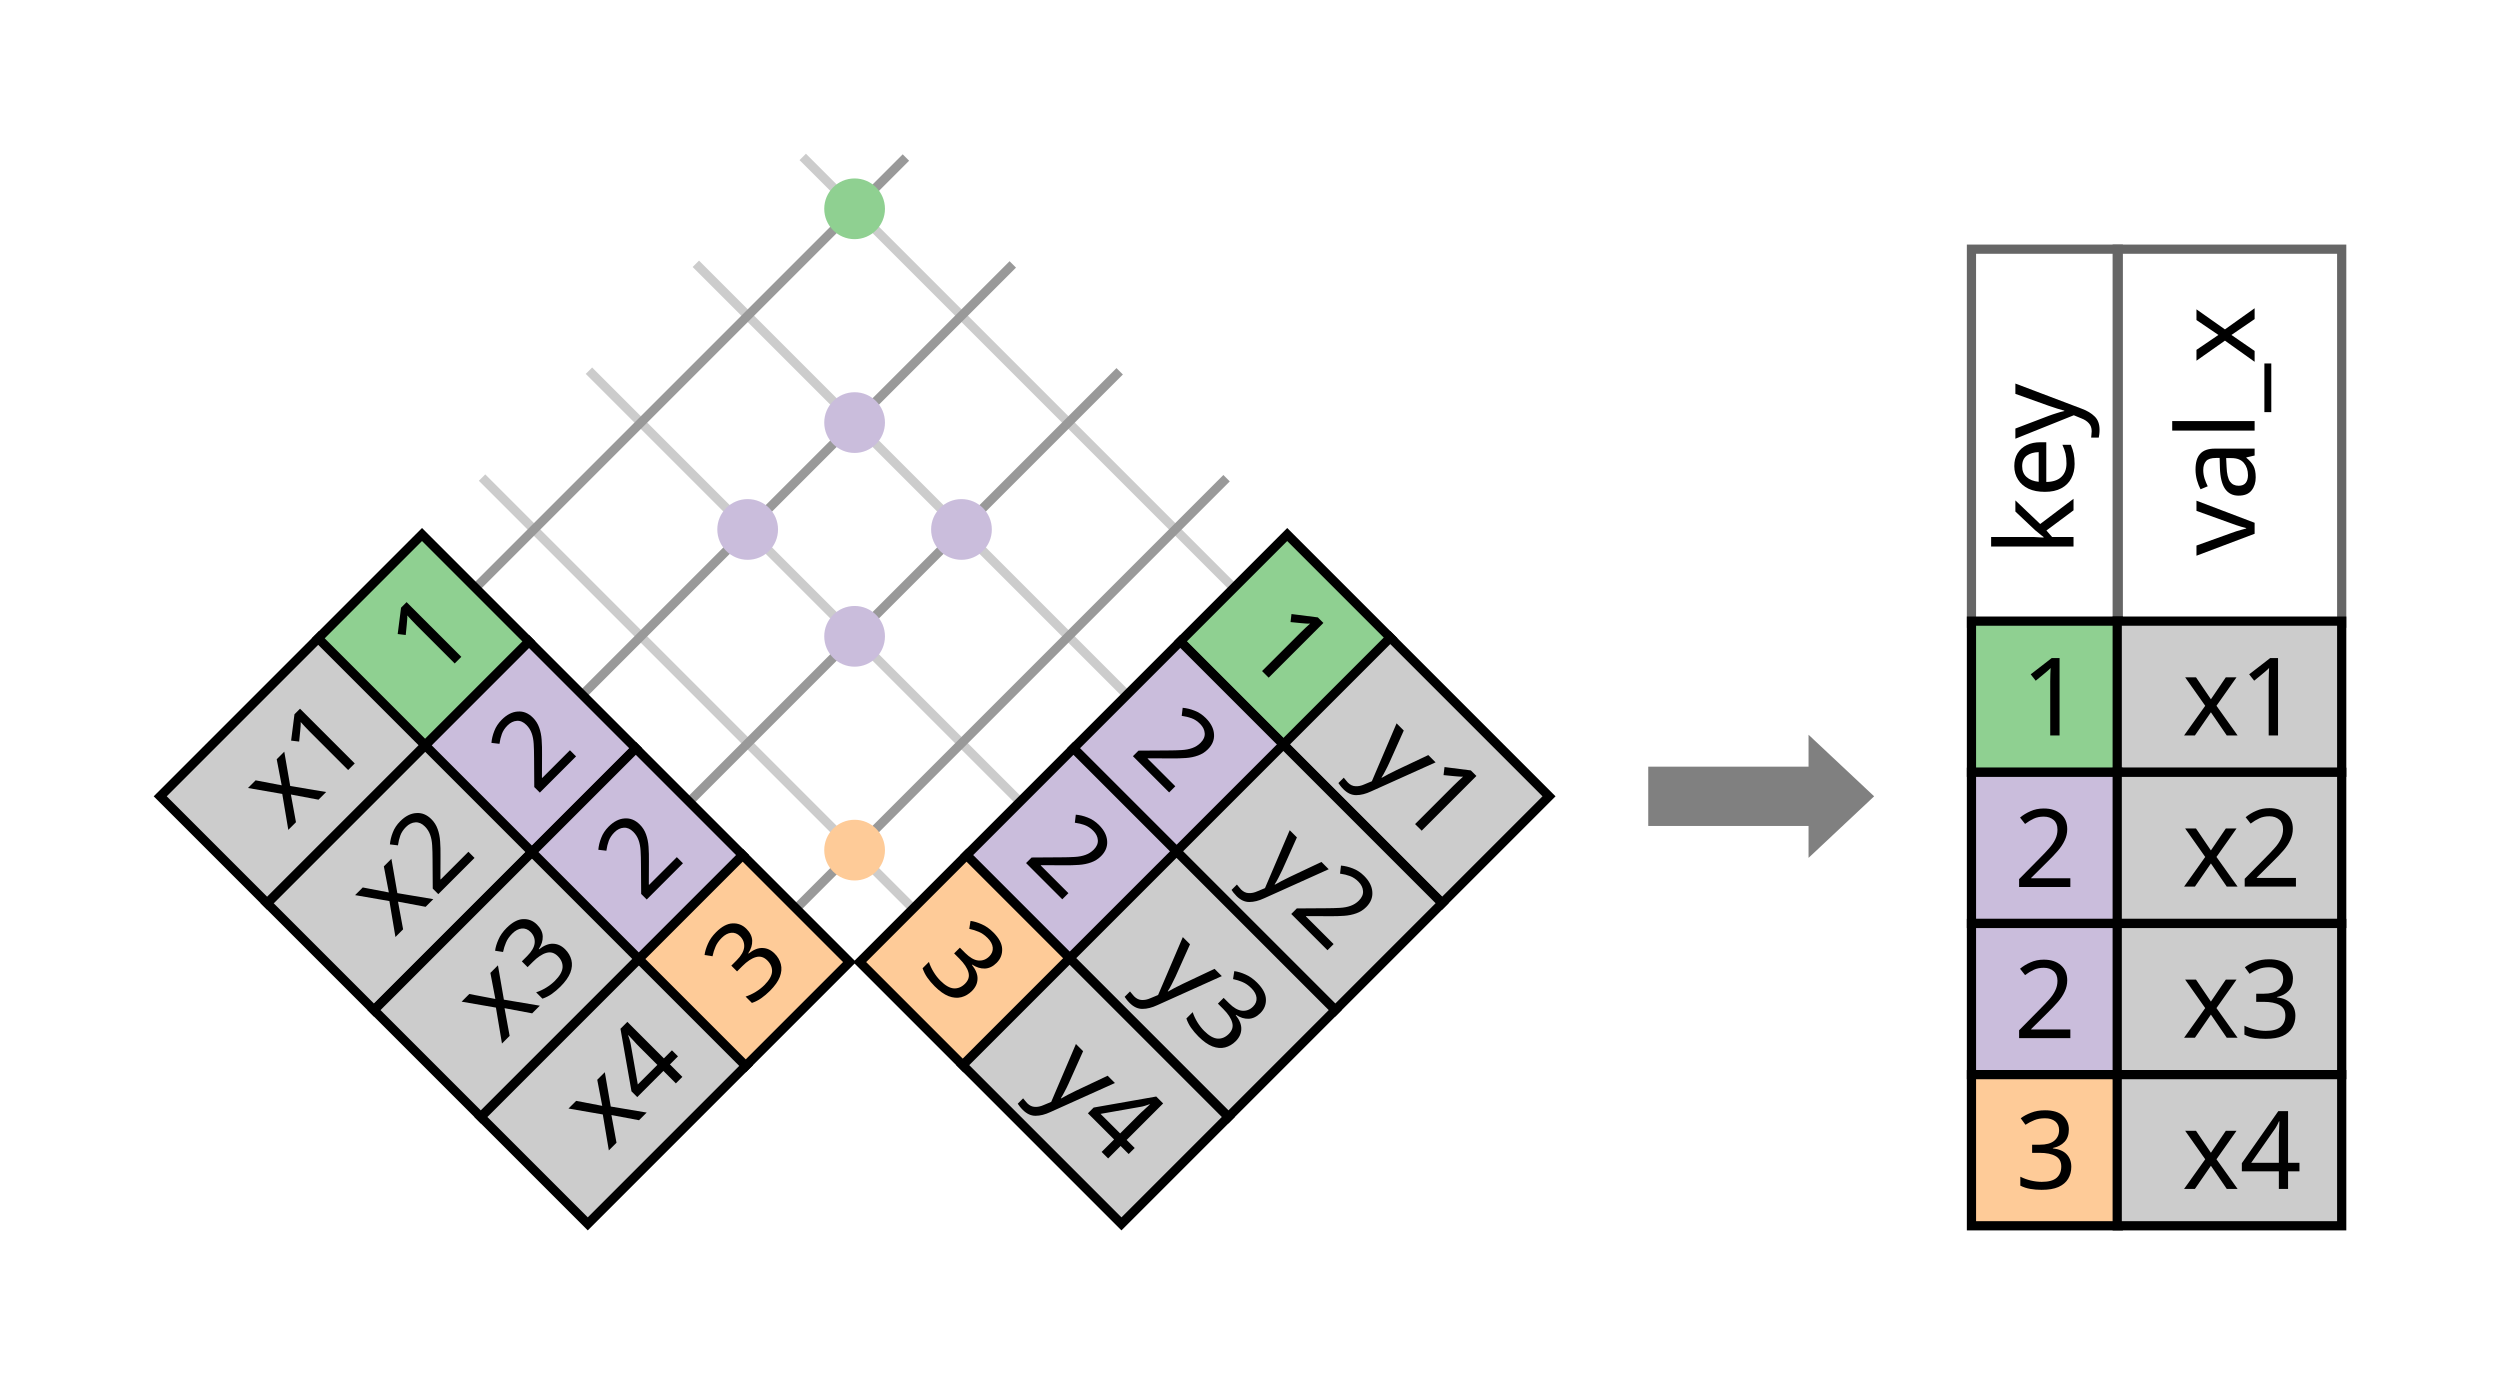
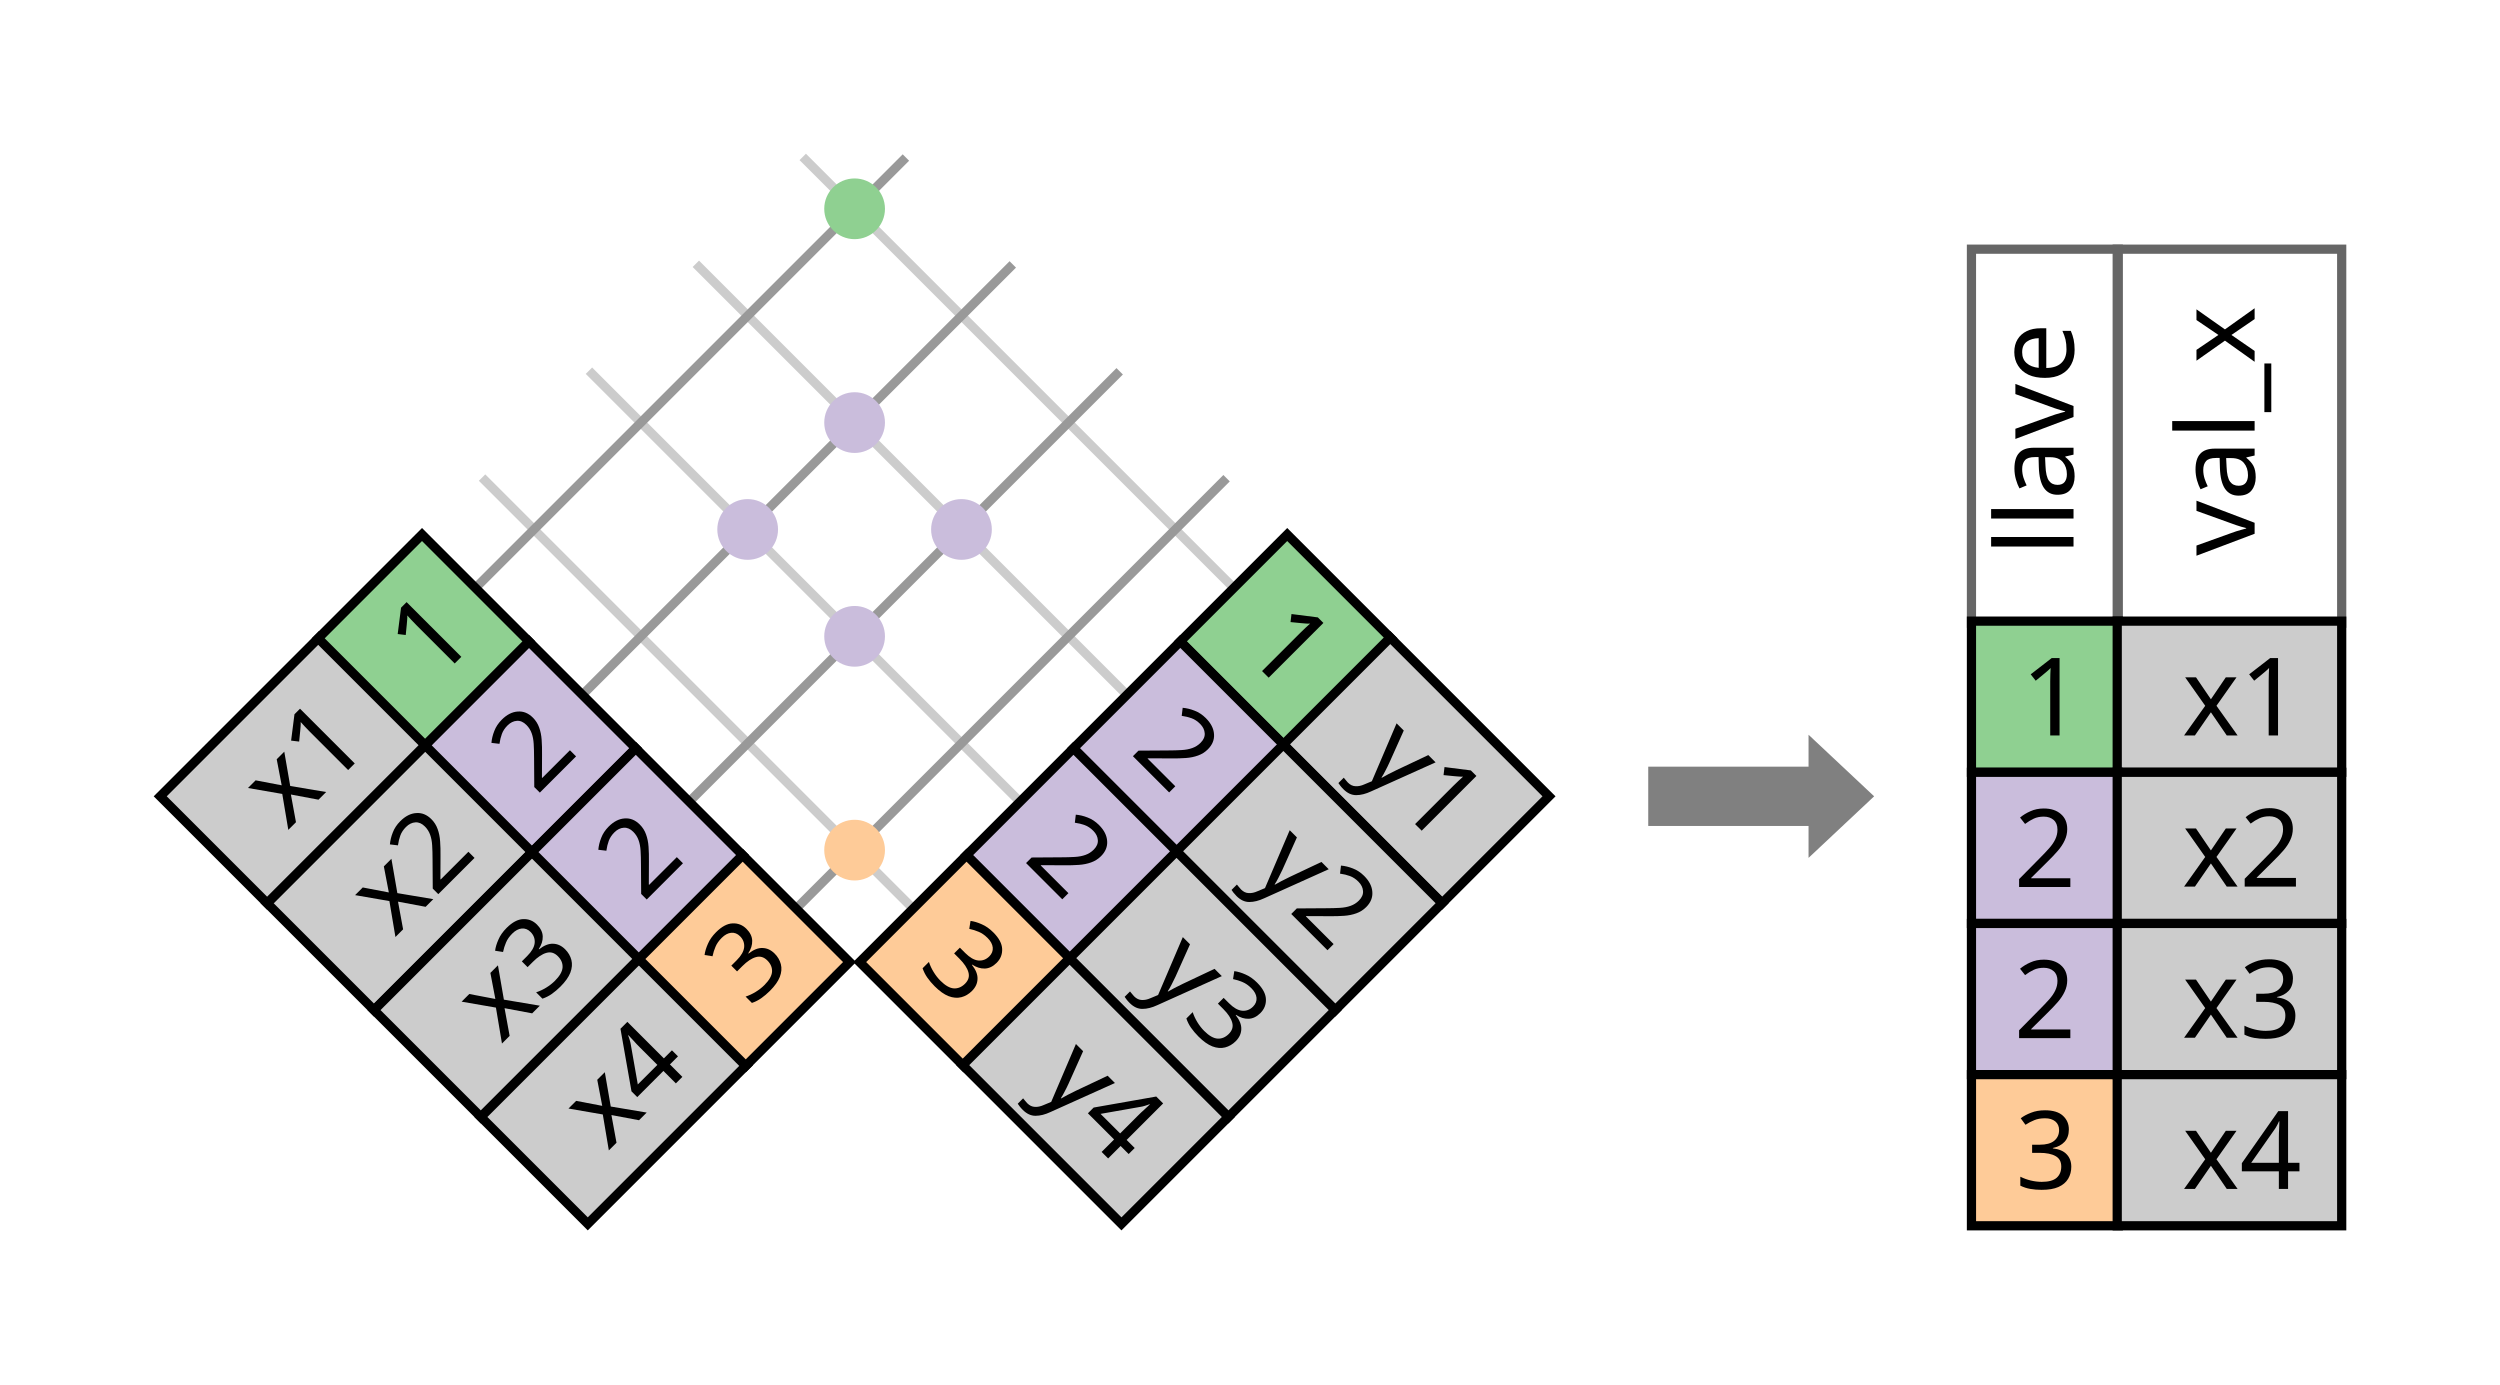
<svg xmlns="http://www.w3.org/2000/svg" version="1.1" id="svg2" viewBox="0 0 288.182 159.546" height="45.028mm" width="81.331mm">
  <defs id="defs4">
    </defs>
  <g id="layer1" transform="translate(-295.2638,-241.0539)" />
  <g id="g4643" transform="translate(-237.5137,-122.3047)">
    <g id="g141" transform="translate(-9.3454988e-6)">
      <rect style="fill:none;fill-opacity:1;stroke:#666666;stroke-width:1.063;stroke-miterlimit:4;stroke-dasharray:none" id="rect4786" width="16.925" height="43.113" x="464.769" y="151.027" />
      <rect style="fill:none;fill-opacity:1;stroke:#666666;stroke-width:1.063;stroke-miterlimit:4;stroke-dasharray:none" id="rect4788" width="25.877" height="43.113" x="481.571" y="151.027" />
      <rect y="193.903" x="464.769" height="17.425" width="16.925" id="rect4646" style="fill:#8fd091;fill-opacity:1;stroke:#000000;stroke-width:1.063;stroke-miterlimit:4;stroke-dasharray:none" />
      <rect y="193.903" x="481.571" height="17.425" width="25.877" id="rect4648" style="fill:#cccccc;fill-opacity:1;stroke:#000000;stroke-width:1.063;stroke-miterlimit:4;stroke-dasharray:none" />
      <rect style="fill:#cabddc;fill-opacity:1;stroke:#000000;stroke-width:1.063;stroke-miterlimit:4;stroke-dasharray:none" id="rect4650" width="16.925" height="17.425" x="464.769" y="211.328" />
      <rect style="fill:#cabddc;fill-opacity:1;stroke:#000000;stroke-width:1.063;stroke-miterlimit:4;stroke-dasharray:none" id="rect4652" width="16.925" height="17.425" x="464.769" y="228.753" />
      <rect style="fill:#fecb98;fill-opacity:1;stroke:#000000;stroke-width:1.063;stroke-miterlimit:4;stroke-dasharray:none" id="rect4654" width="16.925" height="17.425" x="464.769" y="246.178" />
      <rect style="fill:#cccccc;fill-opacity:1;stroke:#000000;stroke-width:1.063;stroke-miterlimit:4;stroke-dasharray:none" id="rect4656" width="25.877" height="17.425" x="481.571" y="211.328" />
      <rect style="fill:#cccccc;fill-opacity:1;stroke:#000000;stroke-width:1.063;stroke-miterlimit:4;stroke-dasharray:none" id="rect4658" width="25.877" height="17.425" x="481.571" y="228.753" />
      <rect style="fill:#cccccc;fill-opacity:1;stroke:#000000;stroke-width:1.063;stroke-miterlimit:4;stroke-dasharray:none" id="rect4660" width="25.877" height="17.425" x="481.571" y="246.178" />
      <text id="text4662" y="207.08" x="489.059" style="font-style:normal;font-weight:normal;line-height:0%;font-family:sans-serif;letter-spacing:0px;word-spacing:0px;fill:#000000;fill-opacity:1;stroke:none;stroke-width:1px;stroke-linecap:butt;stroke-linejoin:miter;stroke-opacity:1" xml:space="preserve">
        <tspan style="font-style:normal;font-variant:normal;font-weight:normal;font-stretch:normal;font-size:12.5px;line-height:1.25;font-family:Fira Sans;-inkscape-font-specification:Fira Sans" y="207.08" x="489.059" id="tspan4664">x1</tspan>
      </text>
      <text xml:space="preserve" style="font-style:normal;font-weight:normal;line-height:0%;font-family:sans-serif;letter-spacing:0px;word-spacing:0px;fill:#000000;fill-opacity:1;stroke:none;stroke-width:1px;stroke-linecap:butt;stroke-linejoin:miter;stroke-opacity:1" x="470.488" y="207.08" id="text4666">
        <tspan id="tspan4668" x="470.488" y="207.08" style="font-style:normal;font-variant:normal;font-weight:normal;font-stretch:normal;font-size:12.5px;line-height:1.25;font-family:Fira Sans;-inkscape-font-specification:Fira Sans">1</tspan>
      </text>
      <text xml:space="preserve" style="font-style:normal;font-weight:normal;line-height:0%;font-family:sans-serif;letter-spacing:0px;word-spacing:0px;fill:#000000;fill-opacity:1;stroke:none;stroke-width:1px;stroke-linecap:butt;stroke-linejoin:miter;stroke-opacity:1" x="489.059" y="224.505" id="text4670">
        <tspan id="tspan4672" x="489.059" y="224.505" style="font-style:normal;font-variant:normal;font-weight:normal;font-stretch:normal;font-size:12.5px;line-height:1.25;font-family:Fira Sans;-inkscape-font-specification:Fira Sans">x2</tspan>
      </text>
      <text id="text4674" y="224.545" x="469.667" style="font-style:normal;font-weight:normal;line-height:0%;font-family:sans-serif;letter-spacing:0px;word-spacing:0px;fill:#000000;fill-opacity:1;stroke:none;stroke-width:1px;stroke-linecap:butt;stroke-linejoin:miter;stroke-opacity:1" xml:space="preserve">
        <tspan style="font-style:normal;font-variant:normal;font-weight:normal;font-stretch:normal;font-size:12.5px;line-height:1.25;font-family:Fira Sans;-inkscape-font-specification:Fira Sans" y="224.545" x="469.667" id="tspan4676">2</tspan>
      </text>
      <text id="text4678" y="241.93" x="489.059" style="font-style:normal;font-weight:normal;line-height:0%;font-family:sans-serif;letter-spacing:0px;word-spacing:0px;fill:#000000;fill-opacity:1;stroke:none;stroke-width:1px;stroke-linecap:butt;stroke-linejoin:miter;stroke-opacity:1" xml:space="preserve">
        <tspan style="font-style:normal;font-variant:normal;font-weight:normal;font-stretch:normal;font-size:12.5px;line-height:1.25;font-family:Fira Sans;-inkscape-font-specification:Fira Sans" y="241.93" x="489.059" id="tspan4680">x3</tspan>
      </text>
      <text xml:space="preserve" style="font-style:normal;font-weight:normal;line-height:0%;font-family:sans-serif;letter-spacing:0px;word-spacing:0px;fill:#000000;fill-opacity:1;stroke:none;stroke-width:1px;stroke-linecap:butt;stroke-linejoin:miter;stroke-opacity:1" x="469.667" y="241.97" id="text4682">
        <tspan id="tspan4684" x="469.667" y="241.97" style="font-style:normal;font-variant:normal;font-weight:normal;font-stretch:normal;font-size:12.5px;line-height:1.25;font-family:Fira Sans;-inkscape-font-specification:Fira Sans">2</tspan>
      </text>
      <text xml:space="preserve" style="font-style:normal;font-weight:normal;line-height:0%;font-family:sans-serif;letter-spacing:0px;word-spacing:0px;fill:#000000;fill-opacity:1;stroke:none;stroke-width:1px;stroke-linecap:butt;stroke-linejoin:miter;stroke-opacity:1" x="489.059" y="259.355" id="text4686">
        <tspan id="tspan4688" x="489.059" y="259.355" style="font-style:normal;font-variant:normal;font-weight:normal;font-stretch:normal;font-size:12.5px;line-height:1.25;font-family:Fira Sans;-inkscape-font-specification:Fira Sans">x4</tspan>
      </text>
      <text id="text4690" y="259.334" x="469.841" style="font-style:normal;font-weight:normal;line-height:0%;font-family:sans-serif;letter-spacing:0px;word-spacing:0px;fill:#000000;fill-opacity:1;stroke:none;stroke-width:1px;stroke-linecap:butt;stroke-linejoin:miter;stroke-opacity:1" xml:space="preserve">
        <tspan style="font-style:normal;font-variant:normal;font-weight:normal;font-stretch:normal;font-size:12.5px;line-height:1.25;font-family:Fira Sans;-inkscape-font-specification:Fira Sans" y="259.334" x="469.841" id="tspan4692">3</tspan>
      </text>
      <text transform="rotate(-90)" xml:space="preserve" style="font-style:normal;font-weight:normal;line-height:0%;font-family:sans-serif;letter-spacing:0px;word-spacing:0px;fill:#000000;fill-opacity:1;stroke:none;stroke-width:1px;stroke-linecap:butt;stroke-linejoin:miter;stroke-opacity:1" x="-186.362" y="476.534" id="text4790">
-         <tspan id="tspan4792" x="-186.362" y="476.534" style="font-style:normal;font-variant:normal;font-weight:normal;font-stretch:normal;font-size:12.5px;line-height:1.25;font-family:Fira Sans;-inkscape-font-specification:Fira Sans">key</tspan>
+         <tspan id="tspan4792" x="-186.362" y="476.534" style="font-style:normal;font-variant:normal;font-weight:normal;font-stretch:normal;font-size:12.5px;line-height:1.25;font-family:Fira Sans;-inkscape-font-specification:Fira Sans">llave</tspan>
      </text>
      <text id="text4794" y="497.411" x="-186.362" style="font-style:normal;font-weight:normal;line-height:0%;font-family:sans-serif;letter-spacing:0px;word-spacing:0px;fill:#000000;fill-opacity:1;stroke:none;stroke-width:1px;stroke-linecap:butt;stroke-linejoin:miter;stroke-opacity:1" xml:space="preserve" transform="rotate(-90)">
        <tspan style="font-style:normal;font-variant:normal;font-weight:normal;font-stretch:normal;font-size:12.5px;line-height:1.25;font-family:Fira Sans;-inkscape-font-specification:Fira Sans" y="497.411" x="-186.362" id="tspan4796">val_x</tspan>
      </text>
    </g>
    <g id="g209" transform="translate(0,7.040741)">
      <g transform="translate(-0.5859485)" id="g109">
        <path style="fill:#808080;fill-opacity:1;stroke:none;stroke-width:2.16;stroke-miterlimit:4;stroke-dasharray:none" id="path5134" d="m 422.915,169.979 -9.043,0 -9.043,0 4.521,-7.831 4.521,-7.831 4.521,7.831 z" transform="matrix(0,0.7847865,-0.4827799,0,528.6382,-117.7448)" />
        <rect style="fill:#808080;fill-opacity:1;stroke:none;stroke-width:3.543;stroke-miterlimit:4;stroke-dasharray:none" id="rect5136" width="19.95" height="6.836" x="428.097" y="203.638" />
      </g>
      <g transform="rotate(-45,327.5286,198.5575)" id="g3510">
        <path style="fill:#b3b3b3;fill-rule:evenodd;stroke:#cccccc;stroke-width:1.044px;stroke-linecap:butt;stroke-linejoin:miter;stroke-opacity:1" d="m 323.141,154.228 10e-6,100" id="path4859" />
        <path id="path4853" d="m 375.417,154.228 2e-5,100" style="fill:#b3b3b3;fill-rule:evenodd;stroke:#cccccc;stroke-width:1.044px;stroke-linecap:butt;stroke-linejoin:miter;stroke-opacity:1" />
        <path style="fill:#b3b3b3;fill-rule:evenodd;stroke:#cccccc;stroke-width:1.044px;stroke-linecap:butt;stroke-linejoin:miter;stroke-opacity:1" d="m 357.992,154.228 10e-6,100" id="path4855" />
        <path id="path4857" d="m 340.567,154.228 10e-6,100" style="fill:#b3b3b3;fill-rule:evenodd;stroke:#cccccc;stroke-width:1.044px;stroke-linecap:butt;stroke-linejoin:miter;stroke-opacity:1" />
        <rect y="-384.129" x="224.499" height="17.425" width="16.925" id="rect4769" style="fill:#8fd091;fill-opacity:1;stroke:#000000;stroke-width:1.063;stroke-miterlimit:4;stroke-dasharray:none" transform="rotate(90)" />
        <rect y="-384.129" x="241.3" height="17.425" width="25.877" id="rect4775" style="fill:#cccccc;fill-opacity:1;stroke:#000000;stroke-width:1.063;stroke-miterlimit:4;stroke-dasharray:none" transform="rotate(90)" />
        <rect style="fill:#cabddc;fill-opacity:1;stroke:#000000;stroke-width:1.063;stroke-miterlimit:4;stroke-dasharray:none" id="use5269" width="16.925" height="17.425" x="224.499" y="-366.704" transform="rotate(90)" />
        <rect style="fill:#cabddc;fill-opacity:1;stroke:#000000;stroke-width:1.063;stroke-miterlimit:4;stroke-dasharray:none" id="use5271" width="16.925" height="17.425" x="224.499" y="-349.279" transform="rotate(90)" />
        <rect style="fill:#fecb98;fill-opacity:1;stroke:#000000;stroke-width:1.063;stroke-miterlimit:4;stroke-dasharray:none" id="use5273" width="16.925" height="17.425" x="224.499" y="-331.854" transform="rotate(90)" />
        <rect style="fill:#cccccc;fill-opacity:1;stroke:#000000;stroke-width:1.063;stroke-miterlimit:4;stroke-dasharray:none" id="use5277" width="25.877" height="17.425" x="241.3" y="-366.704" transform="rotate(90)" />
        <rect style="fill:#cccccc;fill-opacity:1;stroke:#000000;stroke-width:1.063;stroke-miterlimit:4;stroke-dasharray:none" id="use5279" width="25.877" height="17.425" x="241.3" y="-349.279" transform="rotate(90)" />
        <rect style="fill:#cccccc;fill-opacity:1;stroke:#000000;stroke-width:1.063;stroke-miterlimit:4;stroke-dasharray:none" id="use5281" width="25.877" height="17.425" x="241.3" y="-331.854" transform="rotate(90)" />
        <text id="text4614" y="-370.952" x="248.789" style="font-style:normal;font-weight:normal;line-height:0%;font-family:sans-serif;letter-spacing:0px;word-spacing:0px;fill:#000000;fill-opacity:1;stroke:none;stroke-width:1px;stroke-linecap:butt;stroke-linejoin:miter;stroke-opacity:1" xml:space="preserve" transform="rotate(90)">
          <tspan style="font-style:normal;font-variant:normal;font-weight:normal;font-stretch:normal;font-size:12.5px;line-height:1.25;font-family:Fira Sans;-inkscape-font-specification:Fira Sans" y="-370.952" x="248.789" id="tspan4616">y1</tspan>
        </text>
        <text xml:space="preserve" style="font-style:normal;font-weight:normal;line-height:0%;font-family:sans-serif;letter-spacing:0px;word-spacing:0px;fill:#000000;fill-opacity:1;stroke:none;stroke-width:1px;stroke-linecap:butt;stroke-linejoin:miter;stroke-opacity:1" x="230.218" y="-370.952" id="text4618" transform="rotate(90)">
          <tspan id="tspan4620" x="230.218" y="-370.952" style="font-style:normal;font-variant:normal;font-weight:normal;font-stretch:normal;font-size:12.5px;line-height:1.25;font-family:Fira Sans;-inkscape-font-specification:Fira Sans">1</tspan>
        </text>
        <text xml:space="preserve" style="font-style:normal;font-weight:normal;line-height:0%;font-family:sans-serif;letter-spacing:0px;word-spacing:0px;fill:#000000;fill-opacity:1;stroke:none;stroke-width:1px;stroke-linecap:butt;stroke-linejoin:miter;stroke-opacity:1" x="248.789" y="-353.527" id="text4622" transform="rotate(90)">
          <tspan id="tspan4624" x="248.789" y="-353.527" style="font-style:normal;font-variant:normal;font-weight:normal;font-stretch:normal;font-size:12.5px;line-height:1.25;font-family:Fira Sans;-inkscape-font-specification:Fira Sans">y2</tspan>
        </text>
        <text id="text4626" y="-353.487" x="229.397" style="font-style:normal;font-weight:normal;line-height:0%;font-family:sans-serif;letter-spacing:0px;word-spacing:0px;fill:#000000;fill-opacity:1;stroke:none;stroke-width:1px;stroke-linecap:butt;stroke-linejoin:miter;stroke-opacity:1" xml:space="preserve" transform="rotate(90)">
          <tspan style="font-style:normal;font-variant:normal;font-weight:normal;font-stretch:normal;font-size:12.5px;line-height:1.25;font-family:Fira Sans;-inkscape-font-specification:Fira Sans" y="-353.487" x="229.397" id="tspan4628">2</tspan>
        </text>
        <text id="text4630" y="-336.102" x="248.789" style="font-style:normal;font-weight:normal;line-height:0%;font-family:sans-serif;letter-spacing:0px;word-spacing:0px;fill:#000000;fill-opacity:1;stroke:none;stroke-width:1px;stroke-linecap:butt;stroke-linejoin:miter;stroke-opacity:1" xml:space="preserve" transform="rotate(90)">
          <tspan style="font-style:normal;font-variant:normal;font-weight:normal;font-stretch:normal;font-size:12.5px;line-height:1.25;font-family:Fira Sans;-inkscape-font-specification:Fira Sans" y="-336.102" x="248.789" id="tspan4632">y3</tspan>
        </text>
        <text xml:space="preserve" style="font-style:normal;font-weight:normal;line-height:0%;font-family:sans-serif;letter-spacing:0px;word-spacing:0px;fill:#000000;fill-opacity:1;stroke:none;stroke-width:1px;stroke-linecap:butt;stroke-linejoin:miter;stroke-opacity:1" x="229.397" y="-336.062" id="text4634" transform="rotate(90)">
          <tspan id="tspan4636" x="229.397" y="-336.062" style="font-style:normal;font-variant:normal;font-weight:normal;font-stretch:normal;font-size:12.5px;line-height:1.25;font-family:Fira Sans;-inkscape-font-specification:Fira Sans">2</tspan>
        </text>
        <text xml:space="preserve" style="font-style:normal;font-weight:normal;line-height:0%;font-family:sans-serif;letter-spacing:0px;word-spacing:0px;fill:#000000;fill-opacity:1;stroke:none;stroke-width:1px;stroke-linecap:butt;stroke-linejoin:miter;stroke-opacity:1" x="248.789" y="-318.677" id="text4638" transform="rotate(90)">
          <tspan id="tspan4640" x="248.789" y="-318.677" style="font-style:normal;font-variant:normal;font-weight:normal;font-stretch:normal;font-size:12.5px;line-height:1.25;font-family:Fira Sans;-inkscape-font-specification:Fira Sans">y4</tspan>
        </text>
        <text id="text4642" y="-318.698" x="229.571" style="font-style:normal;font-weight:normal;line-height:0%;font-family:sans-serif;letter-spacing:0px;word-spacing:0px;fill:#000000;fill-opacity:1;stroke:none;stroke-width:1px;stroke-linecap:butt;stroke-linejoin:miter;stroke-opacity:1" xml:space="preserve" transform="rotate(90)">
          <tspan style="font-style:normal;font-variant:normal;font-weight:normal;font-stretch:normal;font-size:12.5px;line-height:1.25;font-family:Fira Sans;-inkscape-font-specification:Fira Sans" y="-318.698" x="229.571" id="tspan4644">3</tspan>
        </text>
        <path id="path5045" d="m 283.778,162.689 100,-1e-5" style="fill:none;fill-rule:evenodd;stroke:#999999;stroke-width:1.044px;stroke-linecap:butt;stroke-linejoin:miter;stroke-opacity:1" />
        <path style="fill:none;fill-rule:evenodd;stroke:#999999;stroke-width:1.044px;stroke-linecap:butt;stroke-linejoin:miter;stroke-opacity:1" d="m 283.778,214.964 100,-1e-5" id="path4700" />
        <path id="path4698" d="m 283.778,197.539 100,-1e-5" style="fill:none;fill-rule:evenodd;stroke:#999999;stroke-width:1.044px;stroke-linecap:butt;stroke-linejoin:miter;stroke-opacity:1" />
        <path style="fill:none;fill-rule:evenodd;stroke:#999999;stroke-width:1.044px;stroke-linecap:butt;stroke-linejoin:miter;stroke-opacity:1" d="m 283.778,180.114 100,-1e-5" id="path4696" />
        <rect transform="scale(-1,1)" y="171.401" x="-296.805" height="17.425" width="25.877" id="use4459" style="fill:#cccccc;fill-opacity:1;stroke:#000000;stroke-width:1.063;stroke-miterlimit:4;stroke-dasharray:none" />
        <rect transform="scale(-1,1)" y="188.826" x="-296.805" height="17.425" width="25.877" id="use4461" style="fill:#cccccc;fill-opacity:1;stroke:#000000;stroke-width:1.063;stroke-miterlimit:4;stroke-dasharray:none" />
        <rect transform="scale(-1,1)" y="206.251" x="-296.805" height="17.425" width="25.877" id="use4463" style="fill:#cccccc;fill-opacity:1;stroke:#000000;stroke-width:1.063;stroke-miterlimit:4;stroke-dasharray:none" />
        <rect transform="scale(-1,1)" y="171.401" x="-313.607" height="17.425" width="16.925" id="use4467" style="fill:#cabddc;fill-opacity:1;stroke:#000000;stroke-width:1.063;stroke-miterlimit:4;stroke-dasharray:none" />
        <rect transform="scale(-1,1)" y="188.826" x="-313.607" height="17.425" width="16.925" id="use4469" style="fill:#cabddc;fill-opacity:1;stroke:#000000;stroke-width:1.063;stroke-miterlimit:4;stroke-dasharray:none" />
        <rect transform="scale(-1,1)" y="206.251" x="-313.607" height="17.425" width="16.925" id="use4471" style="fill:#fecb98;fill-opacity:1;stroke:#000000;stroke-width:1.063;stroke-miterlimit:4;stroke-dasharray:none" />
        <rect style="fill:#cccccc;fill-opacity:1;stroke:#000000;stroke-width:1.063;stroke-miterlimit:4;stroke-dasharray:none" id="rect4940" width="25.877" height="17.425" x="-296.805" y="153.976" transform="scale(-1,1)" />
        <rect style="fill:#8fd091;fill-opacity:1;stroke:#000000;stroke-width:1.063;stroke-miterlimit:4;stroke-dasharray:none" id="rect4934" width="16.925" height="17.425" x="-313.607" y="153.976" transform="scale(-1,1)" />
        <text xml:space="preserve" style="font-style:normal;font-weight:normal;line-height:0%;font-family:sans-serif;letter-spacing:0px;word-spacing:0px;fill:#000000;fill-opacity:1;stroke:none;stroke-width:1px;stroke-linecap:butt;stroke-linejoin:miter;stroke-opacity:1" x="278.416" y="167.153" id="text4950">
          <tspan id="tspan4952" x="278.416" y="167.153" style="font-style:normal;font-variant:normal;font-weight:normal;font-stretch:normal;font-size:12.5px;line-height:1.25;font-family:Fira Sans;-inkscape-font-specification:Fira Sans">x1</tspan>
        </text>
        <text id="text4978" y="167.153" x="302.401" style="font-style:normal;font-weight:normal;line-height:0%;font-family:sans-serif;letter-spacing:0px;word-spacing:0px;fill:#000000;fill-opacity:1;stroke:none;stroke-width:1px;stroke-linecap:butt;stroke-linejoin:miter;stroke-opacity:1" xml:space="preserve">
          <tspan style="font-style:normal;font-variant:normal;font-weight:normal;font-stretch:normal;font-size:12.5px;line-height:1.25;font-family:Fira Sans;-inkscape-font-specification:Fira Sans" y="167.153" x="302.401" id="tspan4980">1</tspan>
        </text>
        <text xml:space="preserve" style="font-style:normal;font-weight:normal;line-height:0%;font-family:sans-serif;letter-spacing:0px;word-spacing:0px;fill:#000000;fill-opacity:1;stroke:none;stroke-width:1px;stroke-linecap:butt;stroke-linejoin:miter;stroke-opacity:1" x="301.58" y="184.618" id="text4582">
          <tspan id="tspan4584" x="301.58" y="184.618" style="font-style:normal;font-variant:normal;font-weight:normal;font-stretch:normal;font-size:12.5px;line-height:1.25;font-family:Fira Sans;-inkscape-font-specification:Fira Sans">2</tspan>
        </text>
        <text id="text4590" y="202.043" x="301.58" style="font-style:normal;font-weight:normal;line-height:0%;font-family:sans-serif;letter-spacing:0px;word-spacing:0px;fill:#000000;fill-opacity:1;stroke:none;stroke-width:1px;stroke-linecap:butt;stroke-linejoin:miter;stroke-opacity:1" xml:space="preserve">
          <tspan style="font-style:normal;font-variant:normal;font-weight:normal;font-stretch:normal;font-size:12.5px;line-height:1.25;font-family:Fira Sans;-inkscape-font-specification:Fira Sans" y="202.043" x="301.58" id="tspan4592">2</tspan>
        </text>
        <text xml:space="preserve" style="font-style:normal;font-weight:normal;line-height:0%;font-family:sans-serif;letter-spacing:0px;word-spacing:0px;fill:#000000;fill-opacity:1;stroke:none;stroke-width:1px;stroke-linecap:butt;stroke-linejoin:miter;stroke-opacity:1" x="301.754" y="219.407" id="text4598">
          <tspan id="tspan4600" x="301.754" y="219.407" style="font-style:normal;font-variant:normal;font-weight:normal;font-stretch:normal;font-size:12.5px;line-height:1.25;font-family:Fira Sans;-inkscape-font-specification:Fira Sans">3</tspan>
        </text>
        <circle cy="-150.422" cx="380.497" id="circle3533" style="fill:#8fd091;fill-opacity:1;stroke:none;stroke-width:3.624;stroke-miterlimit:4;stroke-dasharray:none" r="3.5" transform="rotate(45)" />
        <circle r="3.5" style="fill:#cabddc;fill-opacity:1;stroke:none;stroke-width:3.624;stroke-miterlimit:4;stroke-dasharray:none" id="circle3535" cx="380.497" cy="-125.778" transform="rotate(45)" />
        <circle cy="-101.14" cx="380.497" id="circle3537" style="fill:#cabddc;fill-opacity:1;stroke:none;stroke-width:3.624;stroke-miterlimit:4;stroke-dasharray:none" r="3.5" transform="rotate(45)" />
        <circle r="3.5" style="fill:#cabddc;fill-opacity:1;stroke:none;stroke-width:3.624;stroke-miterlimit:4;stroke-dasharray:none" id="circle3547" cx="368.17" cy="-113.459" transform="rotate(45)" />
        <circle cy="-113.459" cx="392.816" id="circle3549" style="fill:#cabddc;fill-opacity:1;stroke:none;stroke-width:3.624;stroke-miterlimit:4;stroke-dasharray:none" r="3.5" transform="rotate(45)" />
        <circle r="3.5" style="fill:#fecb98;fill-opacity:1;stroke:none;stroke-width:3.624;stroke-miterlimit:4;stroke-dasharray:none" id="circle3551" cx="380.497" cy="-76.494" transform="rotate(45)" />
        <text id="text3498" y="184.618" x="278.416" style="font-style:normal;font-weight:normal;line-height:0%;font-family:sans-serif;letter-spacing:0px;word-spacing:0px;fill:#000000;fill-opacity:1;stroke:none;stroke-width:1px;stroke-linecap:butt;stroke-linejoin:miter;stroke-opacity:1" xml:space="preserve">
          <tspan style="font-style:normal;font-variant:normal;font-weight:normal;font-stretch:normal;font-size:12.5px;line-height:1.25;font-family:Fira Sans;-inkscape-font-specification:Fira Sans" y="184.618" x="278.416" id="tspan3500">x2</tspan>
        </text>
        <text xml:space="preserve" style="font-style:normal;font-weight:normal;line-height:0%;font-family:sans-serif;letter-spacing:0px;word-spacing:0px;fill:#000000;fill-opacity:1;stroke:none;stroke-width:1px;stroke-linecap:butt;stroke-linejoin:miter;stroke-opacity:1" x="278.416" y="201.982" id="text3502">
          <tspan id="tspan3504" x="278.416" y="201.982" style="font-style:normal;font-variant:normal;font-weight:normal;font-stretch:normal;font-size:12.5px;line-height:1.25;font-family:Fira Sans;-inkscape-font-specification:Fira Sans">x3</tspan>
        </text>
        <text id="text3506" y="219.407" x="278.416" style="font-style:normal;font-weight:normal;line-height:0%;font-family:sans-serif;letter-spacing:0px;word-spacing:0px;fill:#000000;fill-opacity:1;stroke:none;stroke-width:1px;stroke-linecap:butt;stroke-linejoin:miter;stroke-opacity:1" xml:space="preserve">
          <tspan style="font-style:normal;font-variant:normal;font-weight:normal;font-stretch:normal;font-size:12.5px;line-height:1.25;font-family:Fira Sans;-inkscape-font-specification:Fira Sans" y="219.407" x="278.416" id="tspan3508">x4</tspan>
        </text>
      </g>
    </g>
  </g>
</svg>
